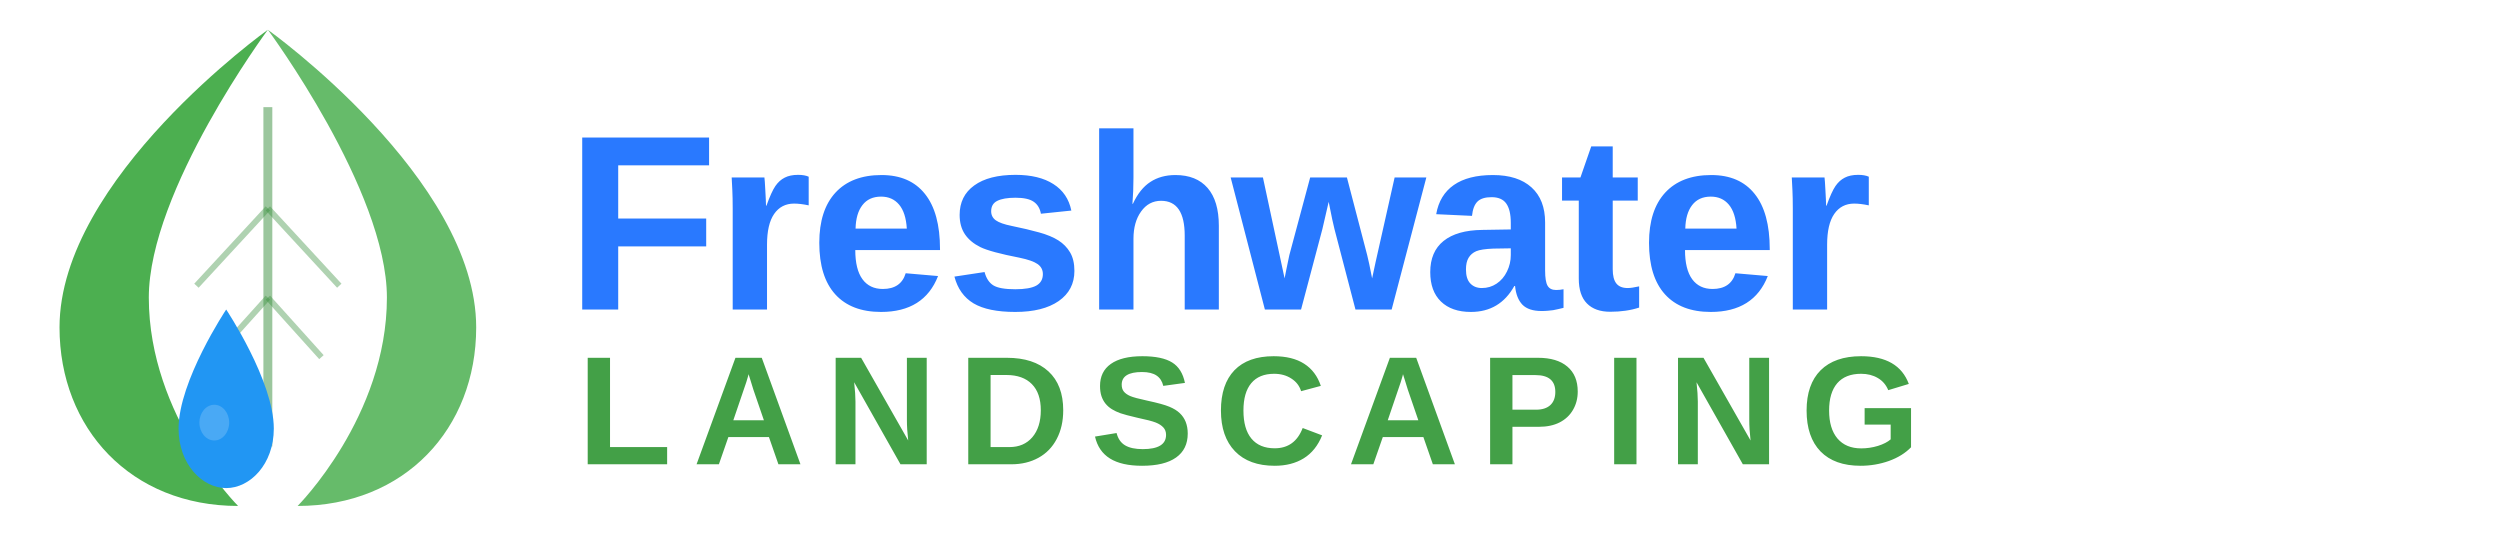
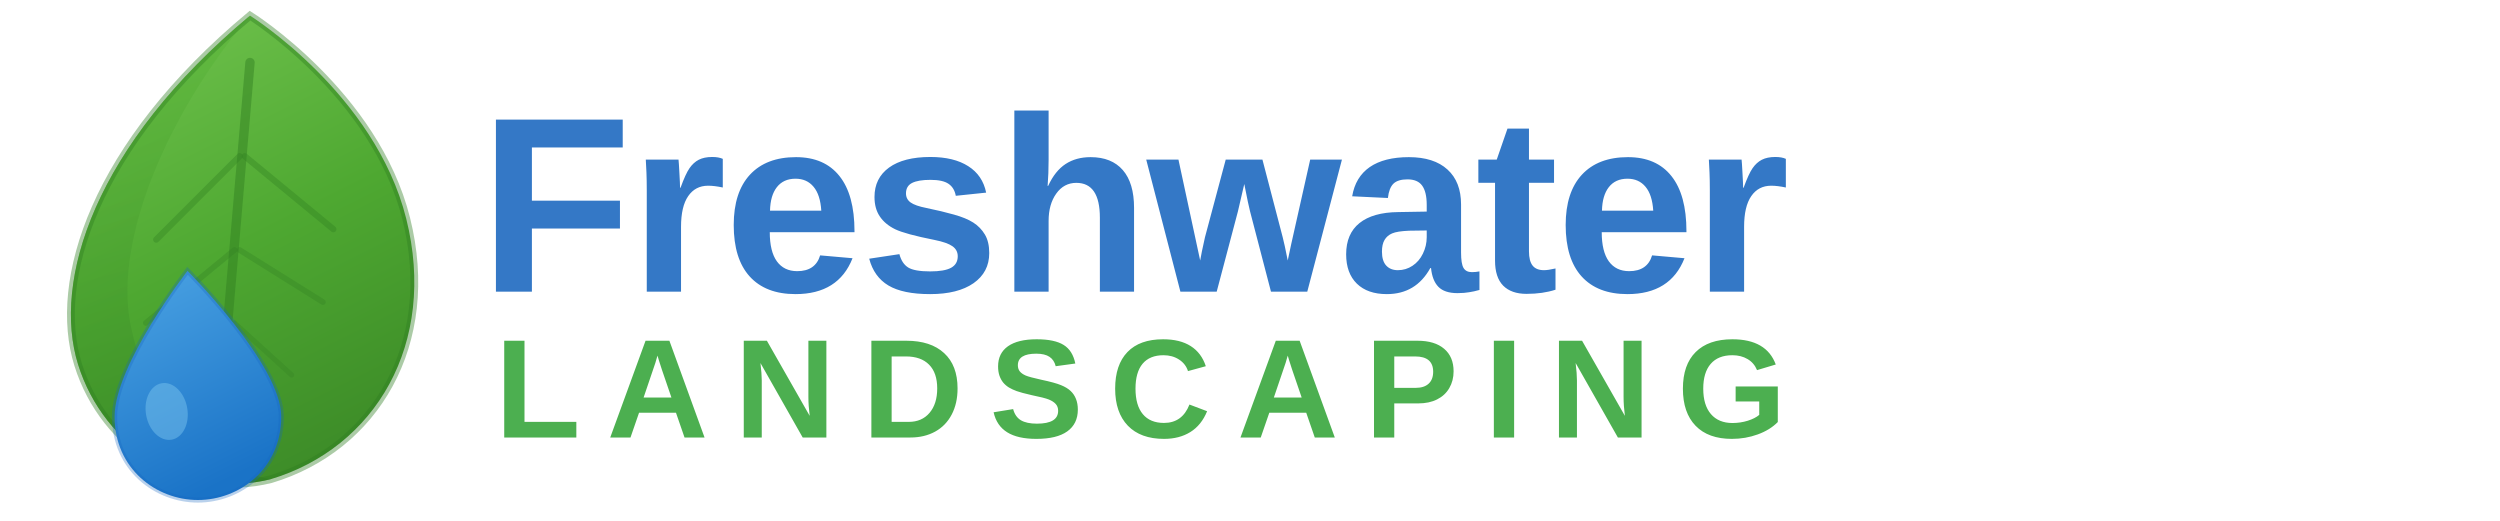
- <svg xmlns="http://www.w3.org/2000/svg" viewBox="0 0 420 90" fill="none">
-   <path d="M45 5C45 5 10 30 10 55C10 72 22 85 40 85C40 85 25 70 25 50C25 32 45 5 45 5Z" fill="#4CAF50" />
-   <path d="M45 5C45 5 80 30 80 55C80 72 68 85 50 85C50 85 65 70 65 50C65 32 45 5 45 5Z" fill="#66BB6A" />
-   <path d="M45 18V75" stroke="#388E3C" stroke-width="1.5" opacity="0.5" />
-   <path d="M45 35L33 48" stroke="#388E3C" stroke-width="1" opacity="0.4" />
-   <path d="M45 35L57 48" stroke="#388E3C" stroke-width="1" opacity="0.4" />
-   <path d="M45 50L36 60" stroke="#388E3C" stroke-width="1" opacity="0.4" />
-   <path d="M45 50L54 60" stroke="#388E3C" stroke-width="1" opacity="0.4" />
-   <path d="M38 52C38 52 30 64 30 72C30 78 34 82 38 82C42 82 46 78 46 72C46 64 38 52 38 52Z" fill="#2196F3" />
-   <ellipse cx="36" cy="71" rx="2.5" ry="3" fill="#64B5F6" opacity="0.6" />
-   <text x="95" y="52" font-family="Arial, Helvetica, sans-serif" font-weight="800" font-size="42" fill="#2979FF" letter-spacing="-0.5">Freshwater</text>
-   <text x="97" y="78" font-family="Arial, Helvetica, sans-serif" font-weight="800" font-size="26" fill="#43A047" letter-spacing="3.5">LANDSCAPING</text>
+ <svg xmlns="http://www.w3.org/2000/svg" viewBox="0 0 480 100" fill="none">
+   <defs>
+     <linearGradient id="leafGrad" x1="20" y1="10" x2="60" y2="90" gradientUnits="userSpaceOnUse">
+       <stop offset="0%" stop-color="#6DC04B" />
+       <stop offset="50%" stop-color="#4EA831" />
+       <stop offset="100%" stop-color="#3D8C28" />
+     </linearGradient>
+     <linearGradient id="leafDark" x1="30" y1="5" x2="55" y2="95" gradientUnits="userSpaceOnUse">
+       <stop offset="0%" stop-color="#5CB83A" />
+       <stop offset="100%" stop-color="#2E7D20" />
+     </linearGradient>
+     <linearGradient id="dropGrad" x1="28" y1="50" x2="48" y2="90" gradientUnits="userSpaceOnUse">
+       <stop offset="0%" stop-color="#4BA3E3" />
+       <stop offset="100%" stop-color="#1A73C7" />
+     </linearGradient>
+   </defs>
+   <path d="M48 3C48 3 72 18 78 42C84 66 72 86 52 92C36 96 20 86 15 70C10 54 18 28 48 3Z" fill="url(#leafGrad)" />
+   <path d="M48 3C18 28 10 54 15 70C20 86 36 96 52 92C40 90 28 78 25 62C22 46 32 22 48 3Z" fill="url(#leafDark)" opacity="0.5" />
+   <path d="M48 3C48 3 72 18 78 42C84 66 72 86 52 92C36 96 20 86 15 70C10 54 18 28 48 3Z" stroke="#2E7D20" stroke-width="1.5" fill="none" opacity="0.4" />
+   <path d="M48 12L42 82" stroke="#2E7D20" stroke-width="1.8" opacity="0.45" stroke-linecap="round" />
+   <path d="M46 30L30 46" stroke="#2E7D20" stroke-width="1.2" opacity="0.35" stroke-linecap="round" />
+   <path d="M47 30L64 44" stroke="#2E7D20" stroke-width="1.2" opacity="0.35" stroke-linecap="round" />
+   <path d="M45 48L28 62" stroke="#2E7D20" stroke-width="1.1" opacity="0.3" stroke-linecap="round" />
+   <path d="M46 48L62 58" stroke="#2E7D20" stroke-width="1.1" opacity="0.3" stroke-linecap="round" />
+   <path d="M44 62L32 74" stroke="#2E7D20" stroke-width="1" opacity="0.25" stroke-linecap="round" />
+   <path d="M45 62L56 72" stroke="#2E7D20" stroke-width="1" opacity="0.25" stroke-linecap="round" />
+   <path d="M36 52C36 52 22 70 22 80C22 90 30 96 38 96C46 96 54 90 54 80C54 70 36 52 36 52Z" fill="url(#dropGrad)" />
+   <path d="M36 52C36 52 22 70 22 80C22 90 30 96 38 96C46 96 54 90 54 80C54 70 36 52 36 52Z" stroke="#1565C0" stroke-width="1" fill="none" opacity="0.3" />
+   <ellipse cx="32" cy="79" rx="4" ry="5.5" fill="#7EC8F0" opacity="0.45" transform="rotate(-10 32 79)" />
+   <text x="92" y="56" font-family="'Segoe UI', 'Helvetica Neue', Arial, sans-serif" font-weight="700" font-size="48" fill="#3478C6" letter-spacing="-0.5">Freshwater</text>
+   <text x="95" y="84" font-family="'Segoe UI', 'Helvetica Neue', Arial, sans-serif" font-weight="700" font-size="27" fill="#4CAF50" letter-spacing="5">LANDSCAPING</text>
</svg>
